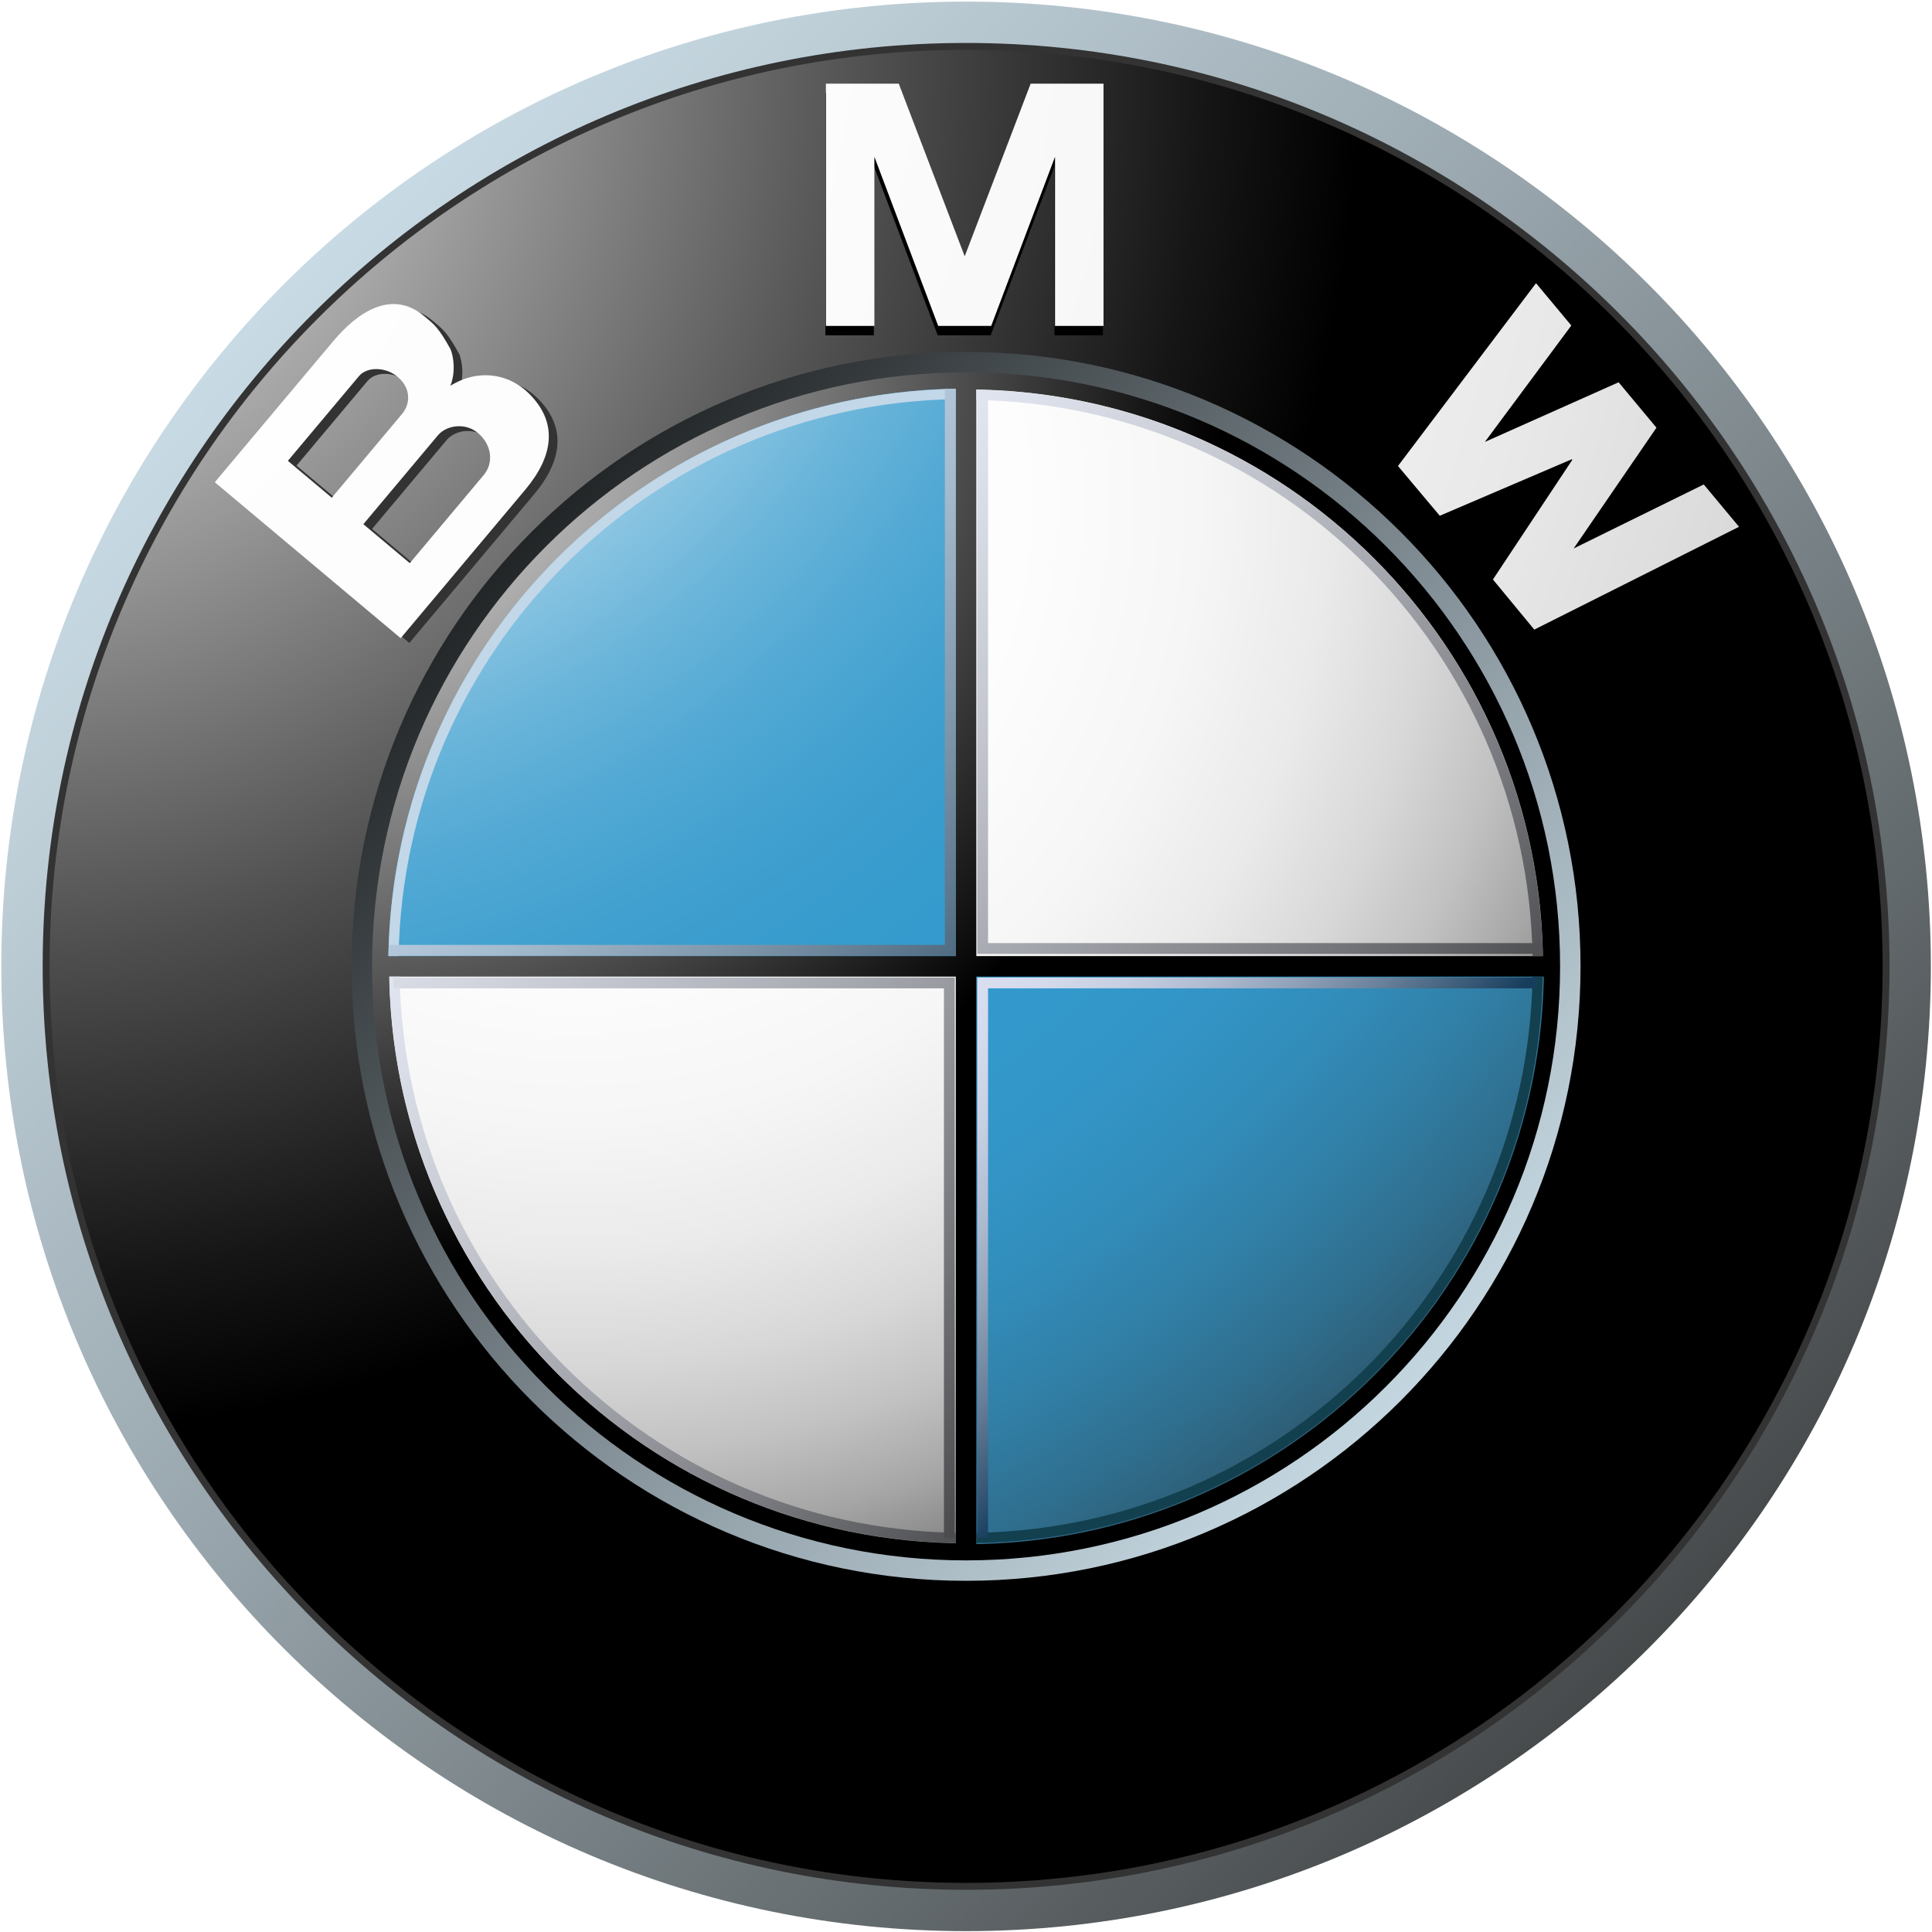
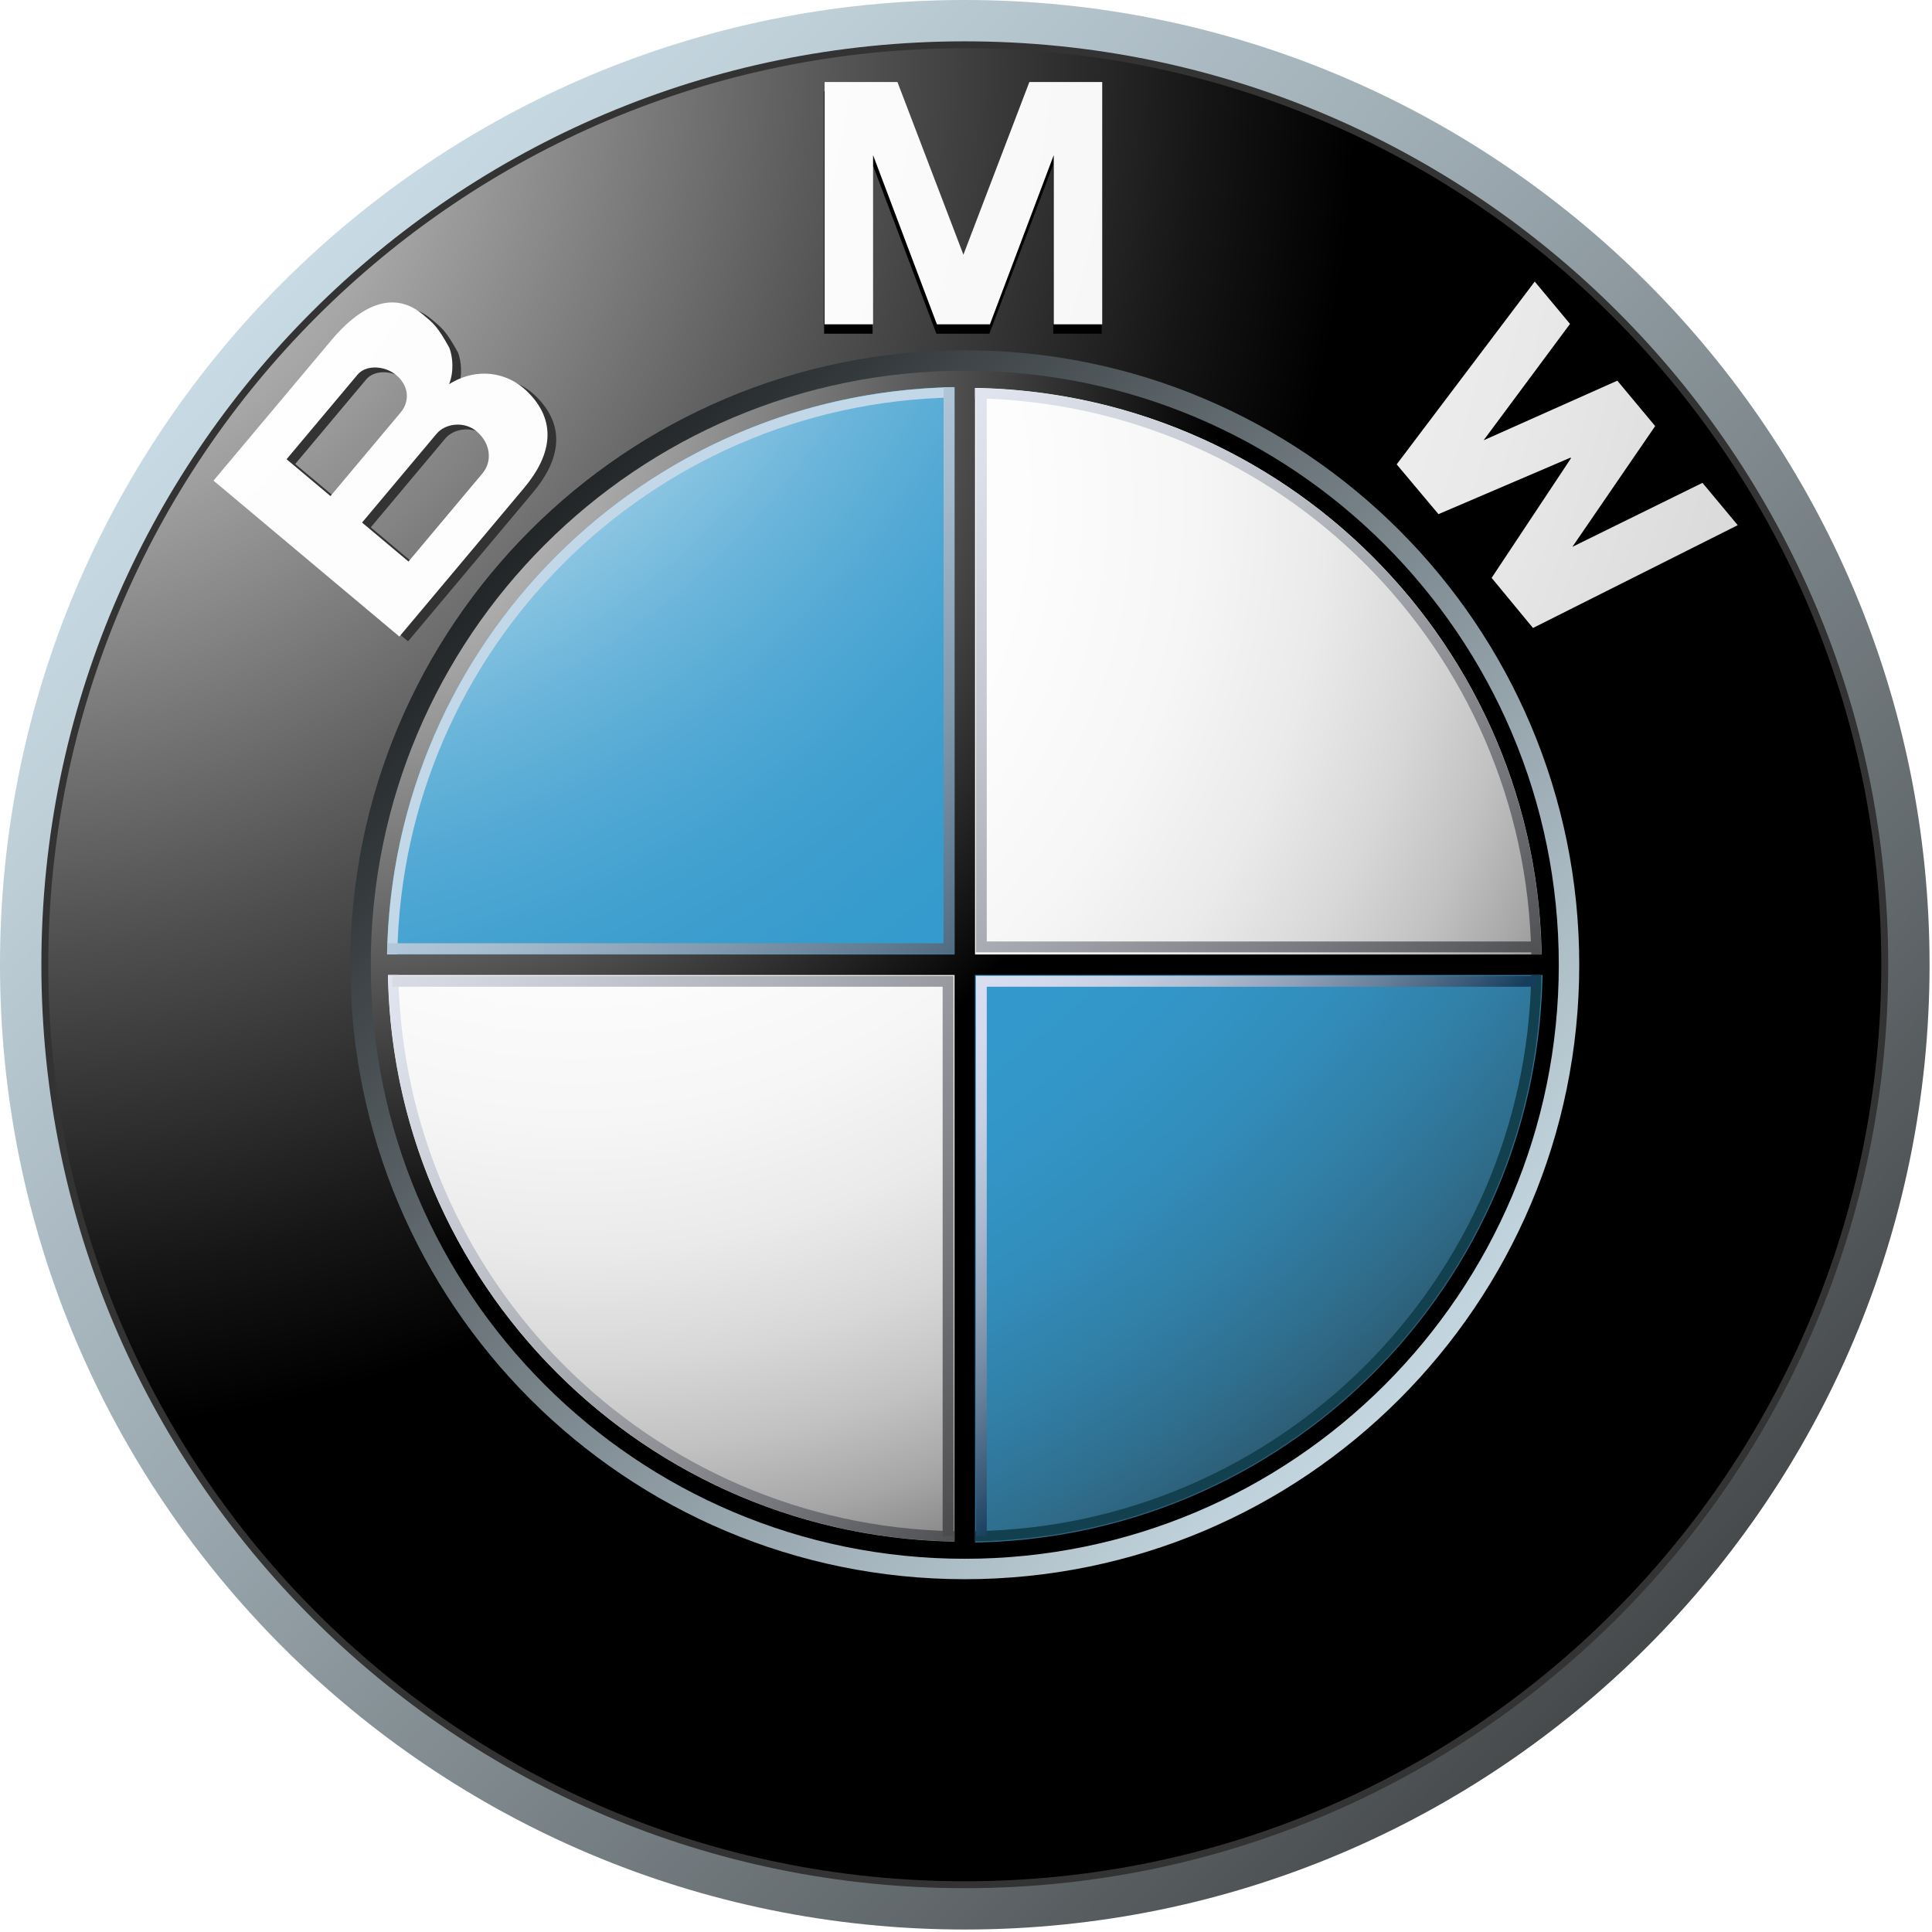
- <svg xmlns="http://www.w3.org/2000/svg" width="1015" height="1015" viewBox="-0.68 -0.847 1015 1015" xml:space="preserve">
+ <svg xmlns="http://www.w3.org/2000/svg" width="1015" height="1015" viewBox="0 0 1015 1015" xml:space="preserve">
  <defs>
	</defs>
  <g>
    <linearGradient id="XMLID_1_" gradientUnits="userSpaceOnUse" x1="-74.197" y1="-54.648" x2="1001.25" y2="984.588">
      <stop offset="0" style="stop-color:#DFF4FF" />
      <stop offset="0.098" style="stop-color:#D6EAF5" />
      <stop offset="0.268" style="stop-color:#BFD0D9" />
      <stop offset="0.488" style="stop-color:#98A5AC" />
      <stop offset="0.747" style="stop-color:#646B6E" />
      <stop offset="1" style="stop-color:#2B2B2B" />
    </linearGradient>
    <path fill="url(#XMLID_1_)" d="M506.86,0C226.94,0,0,226.918,0,506.848c0,279.926,226.94,506.848,506.86,506.848    c279.94,0,506.857-226.922,506.857-506.848C1013.718,226.918,786.801,0,506.86,0z M506.86,988.352    c-265.939,0-481.495-215.574-481.495-481.504c0-265.927,215.556-481.512,481.495-481.512    c265.937,0,481.511,215.584,481.511,481.512C988.371,772.778,772.797,988.352,506.86,988.352z" />
    <path fill="#333333" d="M992.003,506.848c0,267.914-217.227,485.133-485.143,485.133c-267.919,0-485.123-217.219-485.123-485.133    c0-267.929,217.204-485.133,485.123-485.133C774.776,21.715,992.003,238.919,992.003,506.848z" />
    <radialGradient id="XMLID_2_" cx="-6.317" cy="33.522" r="720.108" fx="-6.317" fy="33.522" gradientUnits="userSpaceOnUse">
      <stop offset="0" style="stop-color:#FFFFFF" />
      <stop offset="0.306" style="stop-color:#A8A8A8" />
      <stop offset="0.646" style="stop-color:#4F4F4F" />
      <stop offset="0.885" style="stop-color:#161616" />
      <stop offset="1" style="stop-color:#000000" />
    </radialGradient>
    <path fill="url(#XMLID_2_)" d="M988.371,506.848c0,265.93-215.574,481.504-481.511,481.504    c-265.939,0-481.495-215.574-481.495-481.504c0-265.927,215.556-481.512,481.495-481.512    C772.797,25.336,988.371,240.921,988.371,506.848z" />
    <linearGradient id="XMLID_3_" gradientUnits="userSpaceOnUse" x1="54.041" y1="304.847" x2="738.989" y2="966.733" gradientTransform="matrix(-1 0 0 -1 930.9756 1169.306)">
      <stop offset="0" style="stop-color:#DFF4FF" />
      <stop offset="0.086" style="stop-color:#D6EAF5" />
      <stop offset="0.233" style="stop-color:#BED0D9" />
      <stop offset="0.424" style="stop-color:#96A4AC" />
      <stop offset="0.652" style="stop-color:#5F686D" />
      <stop offset="0.907" style="stop-color:#1A1D1E" />
      <stop offset="1" style="stop-color:#000000" />
    </linearGradient>
    <path fill="url(#XMLID_3_)" d="M829.676,506.848c0,178.28-144.53,322.803-322.815,322.803    c-178.289,0-322.819-144.522-322.819-322.803c0-178.289,144.53-322.816,322.819-322.816    C685.146,184.032,829.676,328.56,829.676,506.848z" />
    <polygon points="519.79,175.308 553.324,86.431 553.324,175.308 578.792,175.308 578.792,48.021 540.518,48.021 505.704,139.157     506.035,139.157 471.223,48.021 432.947,48.021 432.947,175.308 458.416,175.308 458.416,86.431 491.949,175.308 " />
    <polygon points="869.313,232.384 825.798,295.831 894.146,262.216 912.684,284.447 805.115,338.459 783.379,312.144     825.077,249.275 824.83,248.965 755.473,278.651 733.489,252.513 806.021,156.469 824.563,178.712 779.146,239.871     849.433,208.522 " />
    <path fill="#333333" d="M281.427,208.068c-10.251-9.951-26.069-12.951-40.939-3.733c2.847-7.363,1.691-14.858,0.186-19.015    c-6.414-11.662-8.662-13.137-13.899-17.561c-17.097-14.324-35.082-2.093-47.93,13.219l-62.116,74.028l97.651,81.925l65.5-78.047    C294.851,241.046,297.162,223.361,281.427,208.068z M155.106,243.768l37.311-44.464c4.33-5.146,14.106-4.94,20.375,0.341    c6.908,5.795,6.928,14.002,2.289,19.54l-36.896,43.95L155.106,243.768z M258.04,251.161l-38.896,46.353l-24.355-20.47    l39.185-46.711c4.434-5.281,14.313-6.817,20.974-1.229C262.453,235.416,263.195,245.016,258.04,251.161z" />
    <radialGradient id="XMLID_4_" cx="-135.647" cy="-39.812" r="1730.313" fx="-135.647" fy="-39.812" gradientUnits="userSpaceOnUse">
      <stop offset="0" style="stop-color:#FFFFFF" />
      <stop offset="0.31" style="stop-color:#FDFDFD" />
      <stop offset="0.451" style="stop-color:#F6F6F6" />
      <stop offset="0.557" style="stop-color:#E9E9E9" />
      <stop offset="0.646" style="stop-color:#D7D7D7" />
      <stop offset="0.724" style="stop-color:#BFBFBF" />
      <stop offset="0.794" style="stop-color:#A2A2A2" />
      <stop offset="0.859" style="stop-color:#808080" />
      <stop offset="0.92" style="stop-color:#575757" />
      <stop offset="0.975" style="stop-color:#2B2B2B" />
      <stop offset="1" style="stop-color:#141414" />
    </radialGradient>
    <polygon fill="url(#XMLID_4_)" points="520.06,170.39 553.592,81.515 553.592,170.39 579.063,170.39 579.063,43.103     540.784,43.103 505.973,134.236 506.303,134.236 471.491,43.103 433.212,43.103 433.212,170.39 458.683,170.39 458.683,81.515     492.218,170.39 " />
    <radialGradient id="XMLID_5_" cx="-135.723" cy="-39.812" r="1730.461" fx="-135.723" fy="-39.812" gradientUnits="userSpaceOnUse">
      <stop offset="0" style="stop-color:#FFFFFF" />
      <stop offset="0.31" style="stop-color:#FDFDFD" />
      <stop offset="0.451" style="stop-color:#F6F6F6" />
      <stop offset="0.557" style="stop-color:#E9E9E9" />
      <stop offset="0.646" style="stop-color:#D7D7D7" />
      <stop offset="0.724" style="stop-color:#BFBFBF" />
      <stop offset="0.794" style="stop-color:#A2A2A2" />
      <stop offset="0.859" style="stop-color:#808080" />
      <stop offset="0.92" style="stop-color:#575757" />
      <stop offset="0.975" style="stop-color:#2B2B2B" />
      <stop offset="1" style="stop-color:#141414" />
    </radialGradient>
    <polygon fill="url(#XMLID_5_)" points="869.563,223.844 826.067,287.293 894.413,253.667 912.934,275.909 805.38,329.921     783.645,303.596 825.345,240.735 825.1,240.416 755.72,270.114 733.759,243.963 806.291,147.93 824.83,170.164 779.419,231.322     849.68,199.985 " />
    <radialGradient id="XMLID_6_" cx="-135.817" cy="-40.32" r="1731.787" fx="-135.817" fy="-40.32" gradientUnits="userSpaceOnUse">
      <stop offset="0" style="stop-color:#FFFFFF" />
      <stop offset="0.31" style="stop-color:#FDFDFD" />
      <stop offset="0.451" style="stop-color:#F6F6F6" />
      <stop offset="0.557" style="stop-color:#E9E9E9" />
      <stop offset="0.646" style="stop-color:#D7D7D7" />
      <stop offset="0.724" style="stop-color:#BFBFBF" />
      <stop offset="0.794" style="stop-color:#A2A2A2" />
      <stop offset="0.859" style="stop-color:#808080" />
      <stop offset="0.92" style="stop-color:#575757" />
      <stop offset="0.975" style="stop-color:#2B2B2B" />
      <stop offset="1" style="stop-color:#141414" />
    </radialGradient>
    <path fill="url(#XMLID_6_)" d="M276.868,205.563c-10.23-9.951-26.069-12.953-40.916-3.743c2.824-7.364,1.67-14.86,0.166-18.996    c-6.415-11.682-8.642-13.137-13.923-17.57c-17.096-14.333-35.059-2.095-47.887,13.231l-62.139,74.016l97.653,81.926l65.499-78.059    C290.274,238.529,292.603,220.856,276.868,205.563z M150.551,241.261l37.307-44.453c4.312-5.155,14.086-4.949,20.376,0.319    c6.909,5.806,6.93,14.023,2.268,19.54l-36.873,43.959L150.551,241.261z M253.503,248.654l-38.896,46.352l-24.398-20.47    l39.207-46.721c4.433-5.269,14.291-6.806,20.953-1.216C257.916,232.919,258.659,242.499,253.503,248.654z" />
    <radialGradient id="XMLID_7_" cx="174.253" cy="200.075" r="466.718" fx="174.253" fy="200.075" gradientUnits="userSpaceOnUse">
      <stop offset="0" style="stop-color:#E6E6E6" />
      <stop offset="0.104" style="stop-color:#D6D6D6" />
      <stop offset="0.307" style="stop-color:#ADADAD" />
      <stop offset="0.588" style="stop-color:#6C6C6C" />
      <stop offset="0.933" style="stop-color:#121212" />
      <stop offset="1" style="stop-color:#000000" />
    </radialGradient>
    <path fill="url(#XMLID_7_)" d="M194.788,506.852c0-172.358,139.724-312.082,312.073-312.082    c172.367,0,312.072,139.724,312.072,312.082c0,172.351-139.705,312.071-312.072,312.071    C334.511,818.923,194.788,679.203,194.788,506.852z" />
    <radialGradient id="XMLID_8_" cx="301.906" cy="262.848" r="678.742" fx="301.906" fy="262.848" gradientUnits="userSpaceOnUse">
      <stop offset="0" style="stop-color:#FFFFFF" />
      <stop offset="0.344" style="stop-color:#FDFDFD" />
      <stop offset="0.481" style="stop-color:#F6F6F6" />
      <stop offset="0.582" style="stop-color:#EAEAEA" />
      <stop offset="0.665" style="stop-color:#D8D8D8" />
      <stop offset="0.737" style="stop-color:#C2C2C2" />
      <stop offset="0.802" style="stop-color:#A6A6A6" />
      <stop offset="0.86" style="stop-color:#848484" />
      <stop offset="0.913" style="stop-color:#5F5F5F" />
      <stop offset="0.949" style="stop-color:#404040" />
      <stop offset="0.957" style="stop-color:#404040" />
      <stop offset="1" style="stop-color:#404040" />
      <stop offset="1" style="stop-color:#000000" />
    </radialGradient>
    <path fill="url(#XMLID_8_)" d="M203.759,506.852c0-167.399,135.702-303.112,303.102-303.112s303.12,135.712,303.12,303.112    c0,167.401-135.721,303.113-303.12,303.113S203.759,674.253,203.759,506.852z" />
    <radialGradient id="XMLID_9_" cx="102.618" cy="5.56" r="1202.06" fx="102.618" fy="5.56" gradientUnits="userSpaceOnUse">
      <stop offset="0.169" style="stop-color:#FFFFFF" />
      <stop offset="0.196" style="stop-color:#E0EFF7" />
      <stop offset="0.241" style="stop-color:#B2D9EC" />
      <stop offset="0.287" style="stop-color:#8BC5E2" />
      <stop offset="0.335" style="stop-color:#6BB5DA" />
      <stop offset="0.384" style="stop-color:#52A9D4" />
      <stop offset="0.436" style="stop-color:#41A0CF" />
      <stop offset="0.491" style="stop-color:#369BCD" />
      <stop offset="0.556" style="stop-color:#3399CC" />
      <stop offset="0.606" style="stop-color:#3396C8" />
      <stop offset="0.655" style="stop-color:#328EBC" />
      <stop offset="0.705" style="stop-color:#3180A8" />
      <stop offset="0.754" style="stop-color:#2F6D8C" />
      <stop offset="0.803" style="stop-color:#2D5468" />
      <stop offset="0.851" style="stop-color:#2A373D" />
      <stop offset="0.871" style="stop-color:#292929" />
    </radialGradient>
    <path fill="url(#XMLID_9_)" d="M203.284,506.852H506.86V203.277C339.191,203.277,203.284,339.185,203.284,506.852z" />
    <radialGradient id="XMLID_10_" cx="102.618" cy="5.551" r="1202.037" fx="102.618" fy="5.551" gradientUnits="userSpaceOnUse">
      <stop offset="0.169" style="stop-color:#FFFFFF" />
      <stop offset="0.196" style="stop-color:#E0EFF7" />
      <stop offset="0.241" style="stop-color:#B2D9EC" />
      <stop offset="0.287" style="stop-color:#8BC5E2" />
      <stop offset="0.335" style="stop-color:#6BB5DA" />
      <stop offset="0.384" style="stop-color:#52A9D4" />
      <stop offset="0.436" style="stop-color:#41A0CF" />
      <stop offset="0.491" style="stop-color:#369BCD" />
      <stop offset="0.556" style="stop-color:#3399CC" />
      <stop offset="0.606" style="stop-color:#3396C8" />
      <stop offset="0.655" style="stop-color:#328EBC" />
      <stop offset="0.705" style="stop-color:#3180A8" />
      <stop offset="0.754" style="stop-color:#2F6D8C" />
      <stop offset="0.803" style="stop-color:#2D5468" />
      <stop offset="0.851" style="stop-color:#2A373D" />
      <stop offset="0.871" style="stop-color:#292929" />
    </radialGradient>
    <path fill="url(#XMLID_10_)" d="M506.86,506.852v303.579c167.667,0,303.576-135.933,303.576-303.579H506.86z" />
    <radialGradient id="XMLID_11_" cx="180.627" cy="205.954" r="457.773" fx="180.627" fy="205.954" gradientUnits="userSpaceOnUse">
      <stop offset="0" style="stop-color:#E6E6E6" />
      <stop offset="0.104" style="stop-color:#D6D6D6" />
      <stop offset="0.307" style="stop-color:#ADADAD" />
      <stop offset="0.588" style="stop-color:#6C6C6C" />
      <stop offset="0.933" style="stop-color:#121212" />
      <stop offset="1" style="stop-color:#000000" />
    </radialGradient>
    <polygon fill="url(#XMLID_11_)" points="812.95,501.458 512.242,501.458 512.242,200.75 501.476,200.75 501.476,501.458     200.768,501.458 200.768,512.225 501.476,512.225 501.476,812.942 512.242,812.942 512.242,512.225 812.95,512.225 " />
    <linearGradient id="XMLID_12_" gradientUnits="userSpaceOnUse" x1="446.835" y1="91.655" x2="893.254" y2="523.042">
      <stop offset="0" style="stop-color:#F0F4FF" />
      <stop offset="0.109" style="stop-color:#EBEFF9" />
      <stop offset="0.247" style="stop-color:#DCE0EA" />
      <stop offset="0.403" style="stop-color:#C4C7CF" />
      <stop offset="0.57" style="stop-color:#A2A4AB" />
      <stop offset="0.747" style="stop-color:#76777C" />
      <stop offset="0.929" style="stop-color:#414243" />
      <stop offset="1" style="stop-color:#2B2B2B" />
    </linearGradient>
    <path fill="url(#XMLID_12_)" d="M512.242,209.267c160.141,2.848,289.366,132.062,292.232,292.191h5.36    c-2.863-163.099-134.482-294.736-297.593-297.583V209.267z" />
    <path fill="#C2D7E8" d="M208.729,501.418c2.845-160.347,132.256-289.747,292.604-292.604v-5.383    c-163.336,2.856-295.12,134.669-297.987,297.986H208.729z" />
    <linearGradient id="XMLID_13_" gradientUnits="userSpaceOnUse" x1="84.488" y1="455.87" x2="530.914" y2="887.265">
      <stop offset="0" style="stop-color:#F0F4FF" />
      <stop offset="0.109" style="stop-color:#EBEFF9" />
      <stop offset="0.247" style="stop-color:#DCE0EA" />
      <stop offset="0.403" style="stop-color:#C4C7CF" />
      <stop offset="0.57" style="stop-color:#A2A4AB" />
      <stop offset="0.747" style="stop-color:#76777C" />
      <stop offset="0.929" style="stop-color:#414243" />
      <stop offset="1" style="stop-color:#2B2B2B" />
    </linearGradient>
    <path fill="url(#XMLID_13_)" d="M501.476,804.433c-160.139-2.844-289.364-132.069-292.211-292.208h-5.381    c2.866,163.108,134.484,294.75,297.593,297.594V804.433z" />
    <path fill="#12404F" d="M804.475,512.225c-2.866,160.139-132.092,289.364-292.232,292.208v5.386    c163.11-2.844,294.747-134.485,297.593-297.594H804.475z" />
    <linearGradient id="XMLID_14_" gradientUnits="userSpaceOnUse" x1="300.459" y1="302.041" x2="531.948" y2="525.736">
      <stop offset="0" style="stop-color:#C2D7E8" />
      <stop offset="0.134" style="stop-color:#BACFE1" />
      <stop offset="0.343" style="stop-color:#A4BACD" />
      <stop offset="0.6" style="stop-color:#8098AC" />
      <stop offset="0.894" style="stop-color:#4E697F" />
      <stop offset="1" style="stop-color:#3A566D" />
    </linearGradient>
    <polygon fill="url(#XMLID_14_)" points="495.724,203.432 495.724,495.551 203.614,495.551 203.614,501.315 495.724,501.315     501.476,501.315 501.476,495.551 501.476,203.432 " />
    <linearGradient id="XMLID_15_" gradientUnits="userSpaceOnUse" x1="184.524" y1="356.854" x2="626.457" y2="783.908">
      <stop offset="0" style="stop-color:#F0F4FF" />
      <stop offset="0.097" style="stop-color:#E8EBF6" />
      <stop offset="0.257" style="stop-color:#D1D4DD" />
      <stop offset="0.459" style="stop-color:#ABAEB5" />
      <stop offset="0.695" style="stop-color:#78797D" />
      <stop offset="0.958" style="stop-color:#363637" />
      <stop offset="1" style="stop-color:#2B2B2B" />
    </linearGradient>
    <polygon fill="url(#XMLID_15_)" points="495.229,806.995 495.229,518.391 206.029,518.391 206.029,512.7 495.229,512.7     500.92,512.7 500.92,518.391 500.92,806.995 " />
    <linearGradient id="XMLID_16_" gradientUnits="userSpaceOnUse" x1="510.257" y1="515.267" x2="665.275" y2="665.066">
      <stop offset="0" style="stop-color:#D9DEF0" />
      <stop offset="0.123" style="stop-color:#D4DAEC" />
      <stop offset="0.263" style="stop-color:#C7CFE2" />
      <stop offset="0.411" style="stop-color:#B0BCD1" />
      <stop offset="0.566" style="stop-color:#90A1B8" />
      <stop offset="0.725" style="stop-color:#677F99" />
      <stop offset="0.885" style="stop-color:#355674" />
      <stop offset="0.972" style="stop-color:#173D5D" />
    </linearGradient>
    <polygon fill="url(#XMLID_16_)" points="518.409,806.995 518.409,518.391 807.011,518.391 807.011,512.7 518.409,512.7     512.737,512.7 512.737,518.391 512.737,806.995 " />
    <linearGradient id="XMLID_17_" gradientUnits="userSpaceOnUse" x1="351.678" y1="194.776" x2="793.132" y2="621.366">
      <stop offset="0" style="stop-color:#F0F4FF" />
      <stop offset="0.109" style="stop-color:#EBEFF9" />
      <stop offset="0.247" style="stop-color:#DCE0EA" />
      <stop offset="0.403" style="stop-color:#C4C7CF" />
      <stop offset="0.57" style="stop-color:#A2A4AB" />
      <stop offset="0.747" style="stop-color:#76777C" />
      <stop offset="0.929" style="stop-color:#414243" />
      <stop offset="1" style="stop-color:#2B2B2B" />
    </linearGradient>
    <polygon fill="url(#XMLID_17_)" points="518.409,206.011 518.409,494.613 807.011,494.613 807.011,500.295 518.409,500.295     512.737,500.295 512.737,494.613 512.737,206.011 " />
  </g>
</svg>
